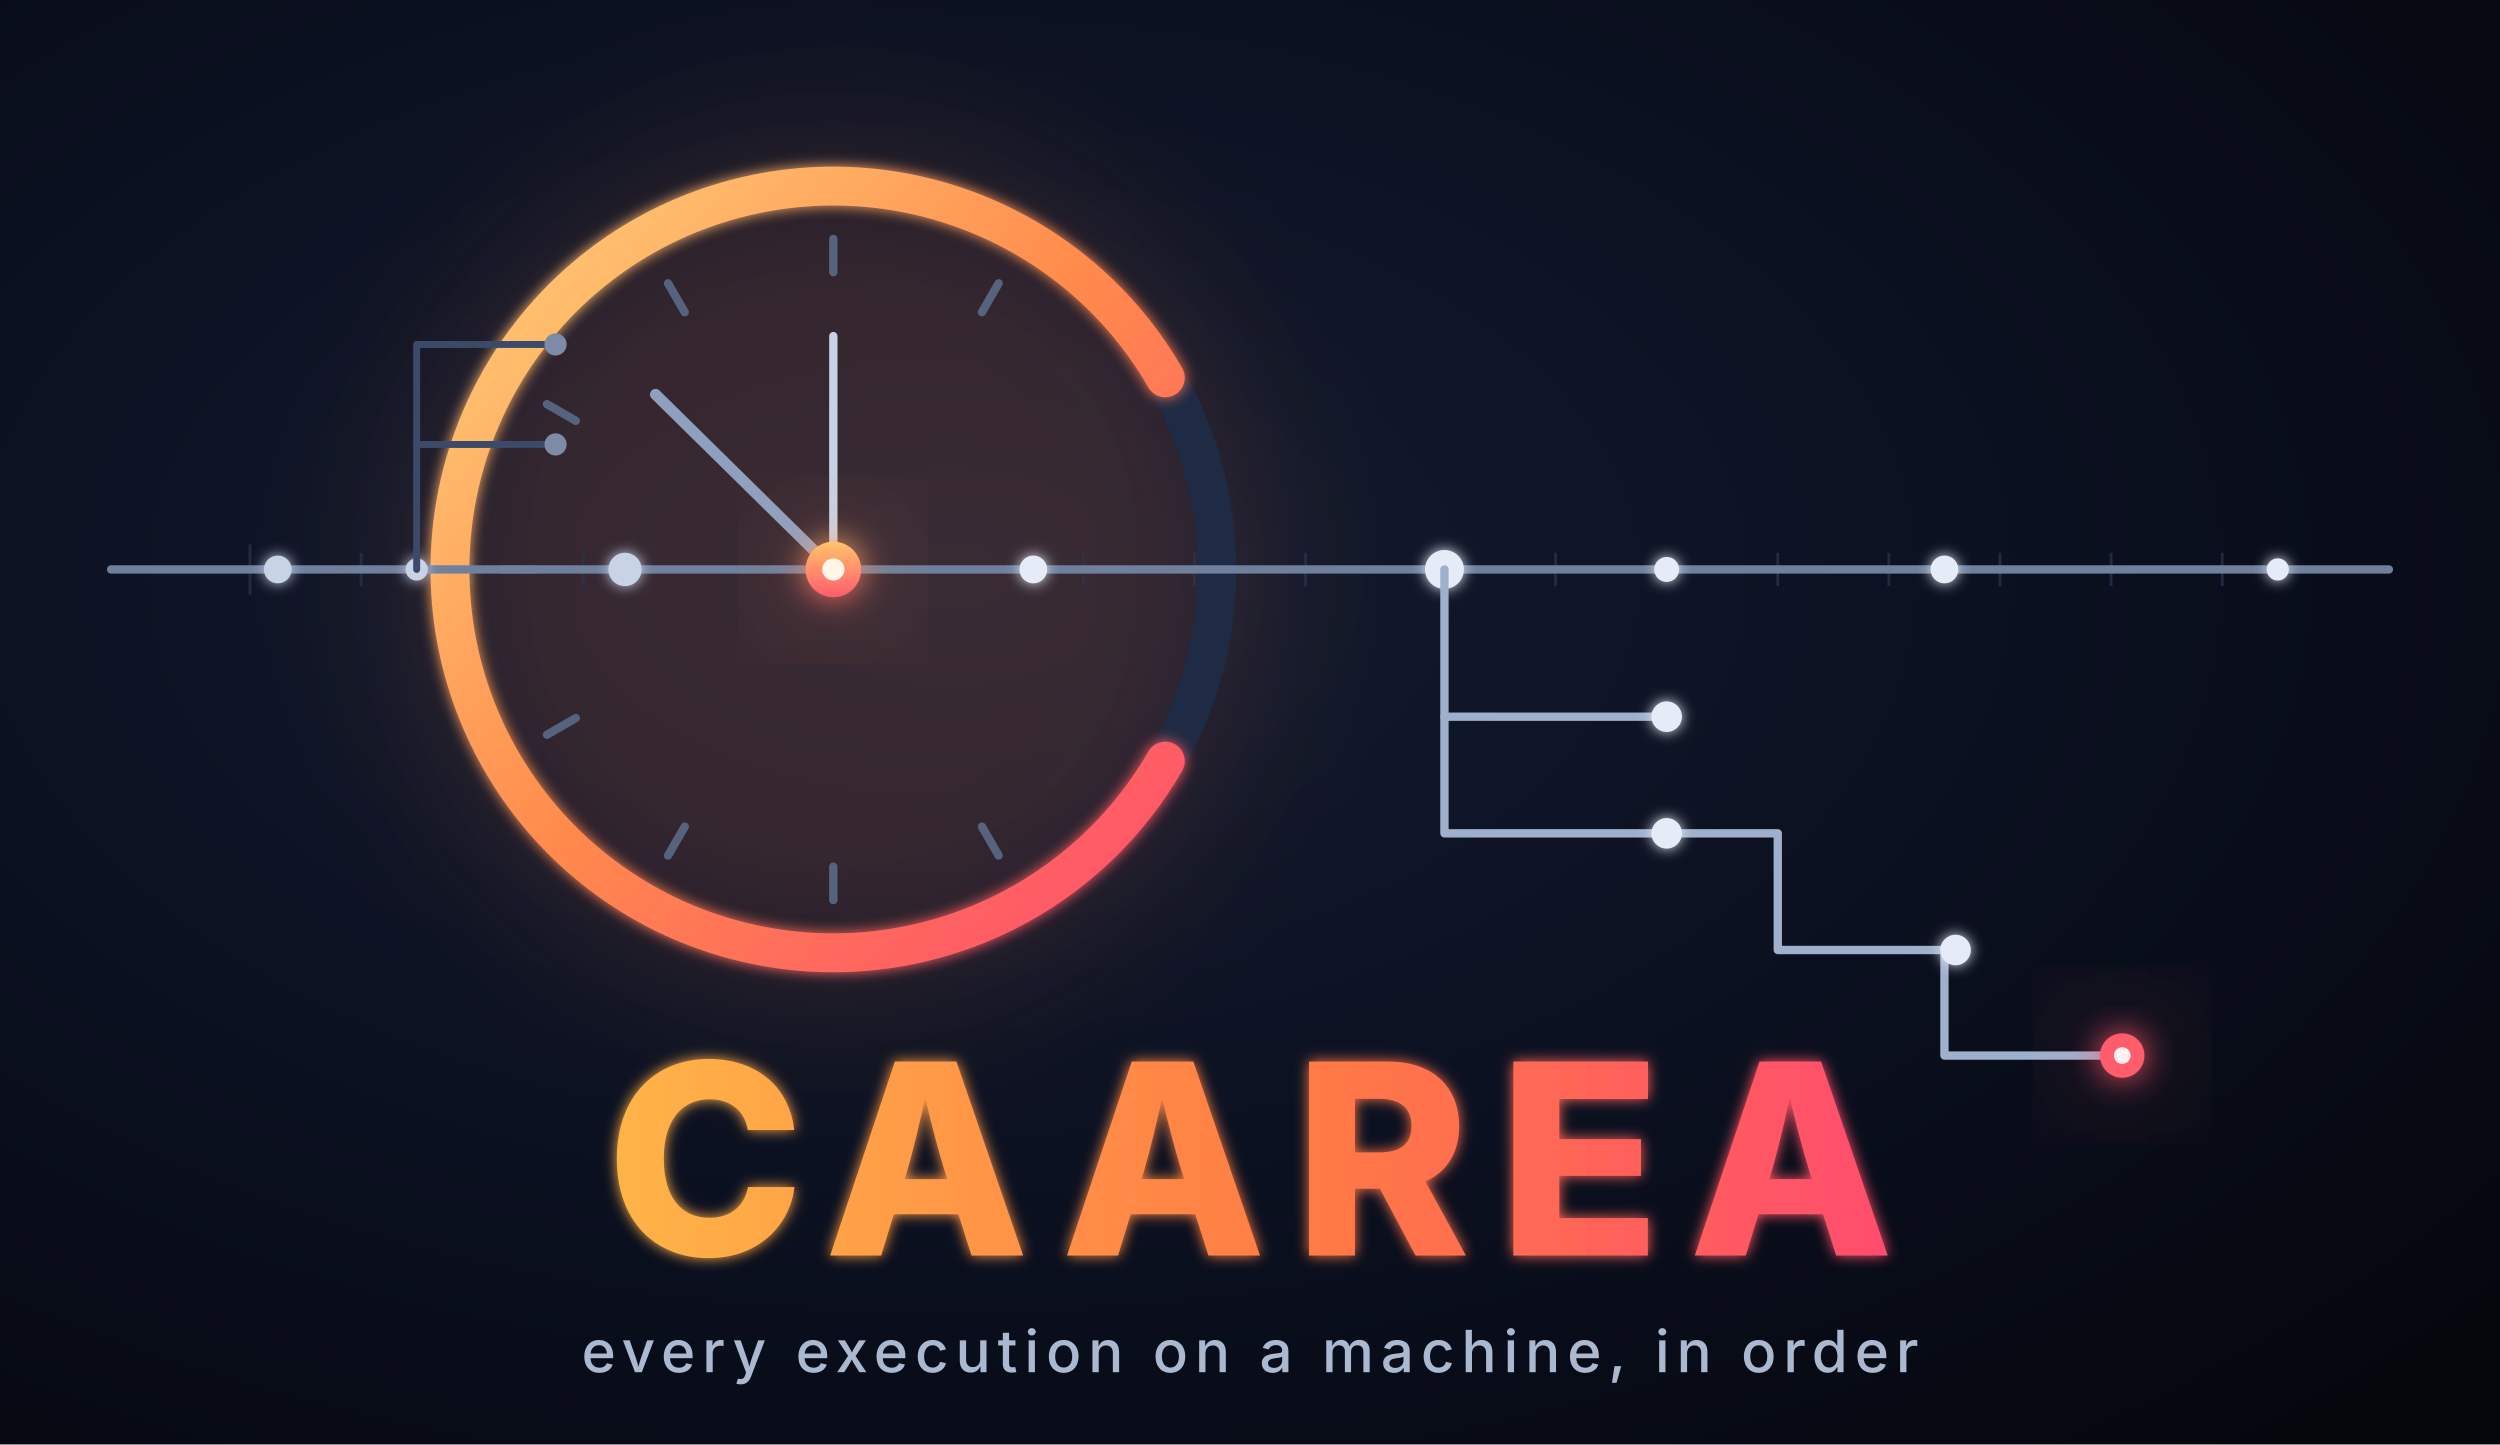
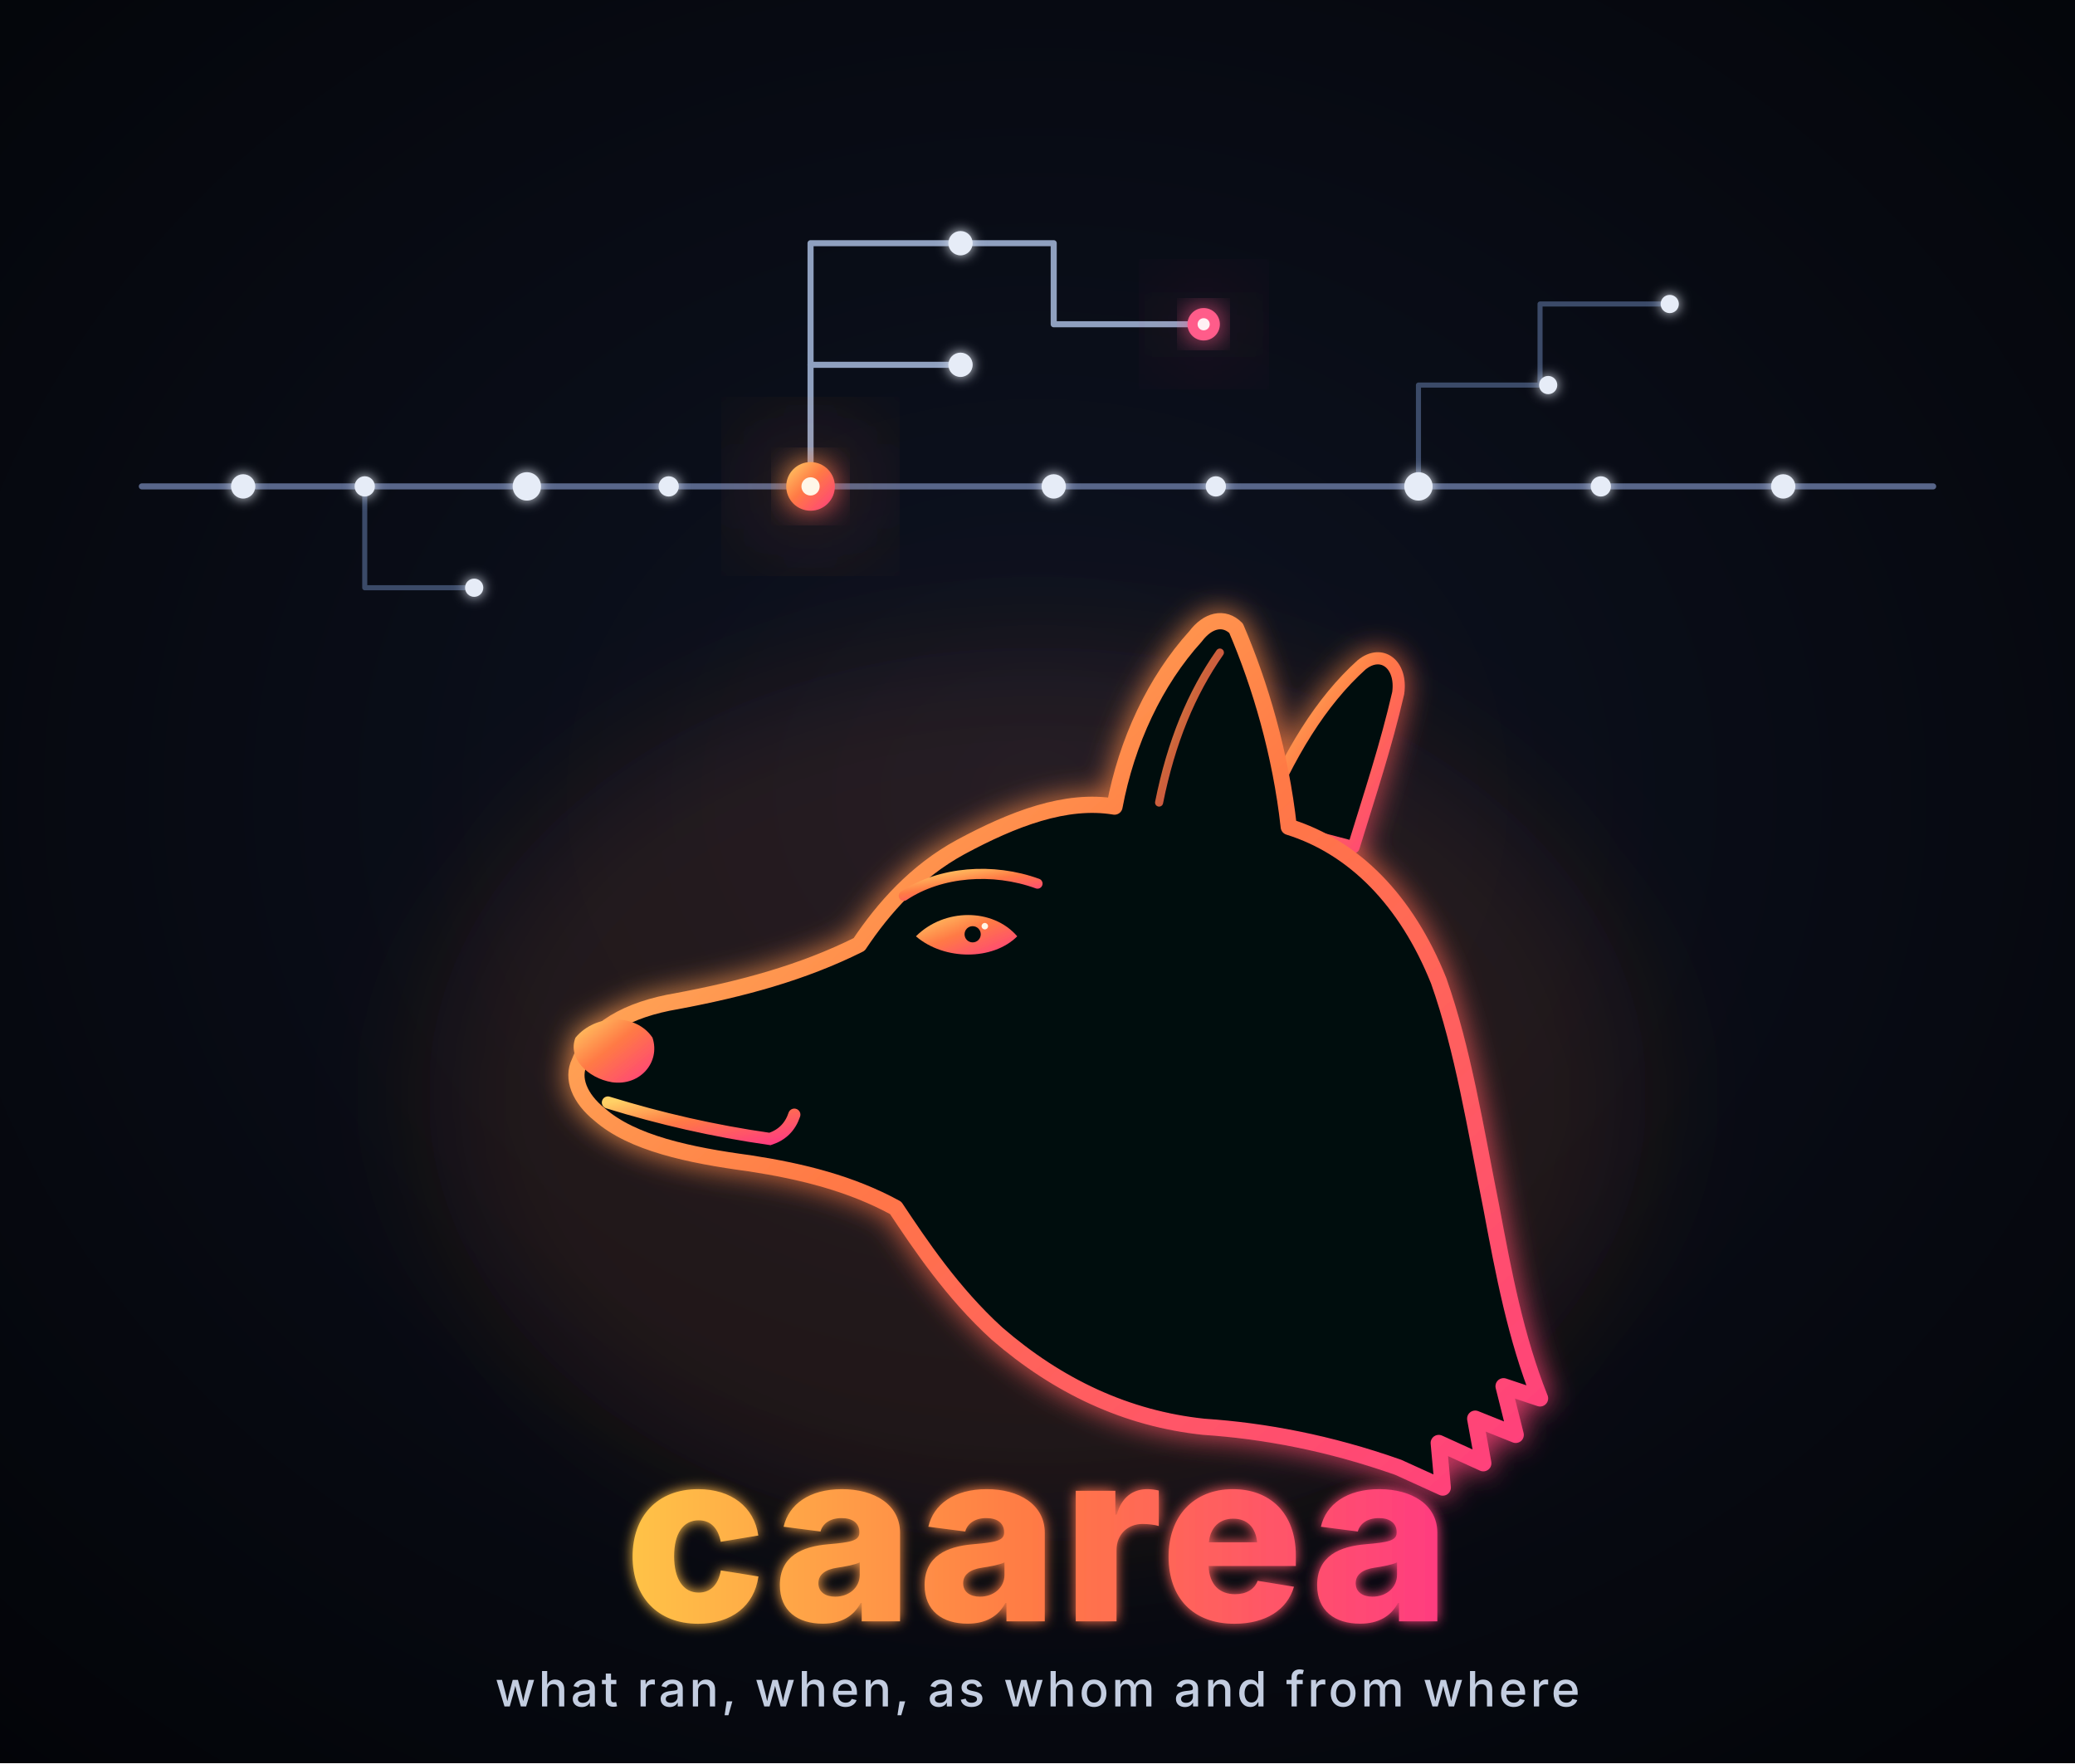
- <svg xmlns="http://www.w3.org/2000/svg" width="900" height="520" viewBox="0 0 900 520" role="img" aria-label="CAAREA: a timeline of executions passing through a chronometer ring, one process tree branching from it, one node lit">
+ <svg xmlns="http://www.w3.org/2000/svg" width="1024" height="870" viewBox="0 0 1024 870" role="img" aria-label="CAAREA: a carea leonés, the herding dog of León, in profile under a timeline of executions with a process tree branching from it">
  <defs>
-     <radialGradient id="sky" cx="0.38" cy="0.4" r="0.8">
-       <stop offset="0" stop-color="#141c30" />
-       <stop offset="0.55" stop-color="#0b1020" />
-       <stop offset="1" stop-color="#05070d" />
+     <radialGradient id="bg" cx="0.5" cy="0.45" r="0.75">
+       <stop offset="0" stop-color="#0e1322" />
+       <stop offset="0.6" stop-color="#070a12" />
+       <stop offset="1" stop-color="#030408" />
    </radialGradient>
    <linearGradient id="ember" x1="0" y1="0" x2="1" y2="0">
-       <stop offset="0" stop-color="#ffb347" />
-       <stop offset="0.55" stop-color="#ff7a45" />
-       <stop offset="1" stop-color="#ff4d6d" />
+       <stop offset="0" stop-color="#ffc247" />
+       <stop offset="0.5" stop-color="#ff7a45" />
+       <stop offset="1" stop-color="#ff3d7f" />
    </linearGradient>
-     <linearGradient id="emberV" x1="0" y1="0" x2="0" y2="1">
-       <stop offset="0" stop-color="#ffc46b" />
-       <stop offset="1" stop-color="#ff5c6c" />
+     <linearGradient id="emberD" x1="0" y1="0" x2="1" y2="1">
+       <stop offset="0" stop-color="#ffd166" />
+       <stop offset="0.45" stop-color="#ff7a45" />
+       <stop offset="1" stop-color="#ff3d7f" />
    </linearGradient>
-     <linearGradient id="ring" x1="0" y1="0" x2="1" y2="1">
-       <stop offset="0" stop-color="#ffd27a" />
-       <stop offset="0.5" stop-color="#ff8a4c" />
-       <stop offset="1" stop-color="#ff4d6d" />
-     </linearGradient>
-     <filter id="glow" x="-60%" y="-60%" width="220%" height="220%">
-       <feGaussianBlur stdDeviation="6" result="b" />
+     <filter id="glow" x="-30%" y="-30%" width="160%" height="160%">
+       <feGaussianBlur stdDeviation="7" result="b" />
      <feMerge>
        <feMergeNode in="b" />
        <feMergeNode in="SourceGraphic" />
      </feMerge>
    </filter>
-     <filter id="softglow" x="-40%" y="-40%" width="180%" height="180%">
-       <feGaussianBlur stdDeviation="2.5" result="b" />
+     <filter id="glow2" x="-60%" y="-60%" width="220%" height="220%">
+       <feGaussianBlur stdDeviation="3" result="b" />
      <feMerge>
        <feMergeNode in="b" />
        <feMergeNode in="SourceGraphic" />
      </feMerge>
    </filter>
    <filter id="haze" x="-50%" y="-50%" width="200%" height="200%">
-       <feGaussianBlur stdDeviation="28" />
+       <feGaussianBlur stdDeviation="30" />
    </filter>
  </defs>
-   <rect width="900" height="520" fill="url(#sky)" />
-   <circle cx="300" cy="205" r="150" fill="#ff7a45" fill-opacity="0.16" filter="url(#haze)" />
-   <g stroke="#2a3550" stroke-width="1">
-     <path d="M60 205 H840" stroke-opacity="0" />
-     <g stroke-opacity="0.7">
-       <path d="M90 196 V214" />
-       <path d="M130 199 V211" />
-       <path d="M170 199 V211" />
-       <path d="M210 199 V211" />
-       <path d="M390 199 V211" />
-       <path d="M430 199 V211" />
-       <path d="M470 199 V211" />
-       <path d="M560 199 V211" />
-       <path d="M640 199 V211" />
-       <path d="M680 199 V211" />
-       <path d="M720 199 V211" />
-       <path d="M760 199 V211" />
-       <path d="M800 199 V211" />
+   <rect width="1024" height="870" fill="url(#bg)" />
+   <ellipse cx="512" cy="540" rx="300" ry="220" fill="#ff7a45" fill-opacity="0.10" filter="url(#haze)" />
+   <g stroke-linecap="round" stroke-linejoin="round" fill="none">
+     <path d="M70 240 H954" stroke="#58668a" stroke-width="3" />
+     <path d="M70 240 H400" stroke="url(#ember)" stroke-width="3.5" filter="url(#glow2)" />
+     <g stroke="#8fa0bf" stroke-width="3">
+       <path d="M400 240 V180 H470" />
+       <path d="M400 180 V120 H470" />
+       <path d="M470 120 H520 V160 H590" />
+     </g>
+     <g stroke="#3b4a68" stroke-width="2.5">
+       <path d="M180 240 V290 H230" />
+       <path d="M700 240 V190 H760" />
+       <path d="M760 190 V150 H820" />
    </g>
  </g>
-   <g fill="none" stroke-linecap="round">
-     <circle cx="300" cy="205" r="138" stroke="#1f2a44" stroke-width="14" />
-     <path d="M419.5 136 A138 138 0 1 0 419.5 274" stroke="url(#ring)" stroke-width="14" filter="url(#softglow)" />
-     <g stroke="#55637f" stroke-width="3">
-       <path d="M300 86 V98" />
-       <path d="M300 312 V324" />
-       <path d="M181 205 H193" />
-       <path d="M240.5 102 l6 10.4" />
-       <path d="M196.9 145.5 l10.4 6" />
-       <path d="M196.9 264.5 l10.4 -6" />
-       <path d="M240.5 308 l6 -10.4" />
-       <path d="M359.5 102 l-6 10.4" />
-       <path d="M359.5 308 l-6 -10.4" />
-     </g>
-     <path d="M300 205 L236 142" stroke="#8fa0bf" stroke-width="4" />
-     <path d="M300 205 L300 121" stroke="#c7d2e6" stroke-width="3" />
+   <g fill="#e6ecf7" filter="url(#glow2)">
+     <circle cx="120" cy="240" r="6" />
+     <circle cx="180" cy="240" r="5" />
+     <circle cx="260" cy="240" r="7" />
+     <circle cx="330" cy="240" r="5" />
+     <circle cx="474" cy="180" r="6" />
+     <circle cx="474" cy="120" r="6" />
+     <circle cx="520" cy="240" r="6" />
+     <circle cx="600" cy="240" r="5" />
+     <circle cx="700" cy="240" r="7" />
+     <circle cx="790" cy="240" r="5" />
+     <circle cx="880" cy="240" r="6" />
+     <circle cx="234" cy="290" r="4.5" />
+     <circle cx="764" cy="190" r="4.5" />
+     <circle cx="824" cy="150" r="4.5" />
  </g>
-   <path d="M40 205 H860" stroke="#6f7f9c" stroke-width="3" stroke-linecap="round" />
-   <path d="M40 205 H300" stroke="url(#ember)" stroke-width="3" stroke-linecap="round" stroke-opacity="0.9" />
-   <g fill="#c9d3e6" filter="url(#softglow)">
-     <circle cx="100" cy="205" r="5" />
-     <circle cx="150" cy="205" r="4" />
-     <circle cx="225" cy="205" r="6" />
+   <circle cx="400" cy="240" r="22" fill="#ff7a45" fill-opacity="0.35" filter="url(#haze)" />
+   <circle cx="400" cy="240" r="12" fill="url(#emberD)" filter="url(#glow)" />
+   <circle cx="400" cy="240" r="4.5" fill="#fff6e8" />
+   <circle cx="594" cy="160" r="16" fill="#ff3d7f" fill-opacity="0.35" filter="url(#haze)" />
+   <circle cx="594" cy="160" r="8" fill="#ff5c8a" filter="url(#glow)" />
+   <circle cx="594" cy="160" r="3" fill="#fff0f4" />
+   <g filter="url(#glow)">
+     <path fill="#05070d" stroke="url(#emberD)" stroke-width="6" stroke-linejoin="round" stroke-linecap="round" d="M622 406 C 636 372, 652 346, 672 328 C 682 320, 692 328, 690 342 C 684 368, 676 392, 668 418 Z" />
+     <path fill="#05070d" stroke="url(#emberD)" stroke-width="8" stroke-linejoin="round" stroke-linecap="round" d="M286 524          C 292 508, 310 498, 334 494          C 366 488, 396 480, 424 466          C 436 448, 452 430, 474 418          C 500 404, 526 394, 550 398          C 556 366, 570 336, 590 314          C 596 306, 604 304, 610 310          C 622 338, 632 372, 636 408          C 668 418, 694 444, 710 484          C 722 518, 728 556, 736 596          C 742 628, 748 660, 760 690          L 742 684 L 748 708 L 728 700 L 732 722 L 710 712 L 712 734 L 690 724          C 656 712, 624 706, 594 704          C 556 700, 522 684, 492 658          C 470 638, 454 614, 442 596          C 420 584, 396 578, 370 574          C 340 570, 312 564, 296 550          C 286 542, 282 532, 286 524 Z" />
+     <path fill="none" stroke="url(#emberD)" stroke-width="4" stroke-linecap="round" stroke-opacity="0.8" d="M572 396 C 578 366, 588 342, 602 322" />
+     <path fill="none" stroke="url(#emberD)" stroke-width="6" stroke-linecap="round" d="M300 544 C 326 552, 352 558, 380 562 C 386 560, 390 556, 392 550" />
+     <path fill="url(#emberD)" d="M284 512 C 294 500, 314 500, 322 512 C 326 524, 316 536, 302 534 C 290 532, 280 522, 284 512 Z" />
+     <path fill="url(#emberD)" d="M452 462 C 466 448, 490 448, 502 462 C 490 474, 466 474, 452 462 Z" />
+     <circle cx="480" cy="461" r="4" fill="#05070d" />
+     <circle cx="486" cy="457" r="1.6" fill="#fff6e8" />
+     <path fill="none" stroke="url(#emberD)" stroke-width="5" stroke-linecap="round" d="M446 442 C 464 430, 490 428, 512 436" />
  </g>
-   <circle cx="300" cy="205" r="17" fill="#ff8a4c" fill-opacity="0.35" filter="url(#haze)" />
-   <circle cx="300" cy="205" r="10" fill="url(#emberV)" filter="url(#glow)" />
-   <circle cx="300" cy="205" r="4" fill="#fff6e8" />
-   <g fill="#e6ecf7" filter="url(#softglow)">
-     <circle cx="372" cy="205" r="5" />
-     <circle cx="520" cy="205" r="7" />
-     <circle cx="600" cy="205" r="4.5" />
-     <circle cx="700" cy="205" r="5" />
-     <circle cx="820" cy="205" r="4" />
-   </g>
-   <g fill="none" stroke="#9fb0cc" stroke-width="3" stroke-linecap="round" stroke-linejoin="round">
-     <path d="M520 205 V258 H596" />
-     <path d="M520 258 V300 H596" />
-     <path d="M596 300 H640 V342 H700" />
-     <path d="M700 342 V380 H760" />
-   </g>
-   <g fill="#e6ecf7" filter="url(#softglow)">
-     <circle cx="600" cy="258" r="5.5" />
-     <circle cx="600" cy="300" r="5.5" />
-     <circle cx="704" cy="342" r="5.5" />
-   </g>
-   <circle cx="764" cy="380" r="16" fill="#ff4d6d" fill-opacity="0.35" filter="url(#haze)" />
-   <circle cx="764" cy="380" r="8" fill="#ff5c6c" filter="url(#glow)" />
-   <circle cx="764" cy="380" r="3" fill="#fff0f2" />
-   <g fill="none" stroke="#3b4a68" stroke-width="2.5" stroke-linecap="round" stroke-linejoin="round">
-     <path d="M150 205 V160 H196" />
-     <path d="M150 160 V124 H196" />
-   </g>
-   <g fill="#7d8ba6">
-     <circle cx="200" cy="160" r="4" />
-     <circle cx="200" cy="124" r="4" />
-   </g>
-   <text x="450" y="452" text-anchor="middle" font-family="'Segoe UI', Inter, 'Helvetica Neue', Helvetica, Arial, sans-serif" font-size="96" font-weight="800" letter-spacing="10" fill="url(#ember)" filter="url(#softglow)">CAAREA</text>
-   <text x="450" y="494" text-anchor="middle" font-family="'Segoe UI', Inter, 'Helvetica Neue', Helvetica, Arial, sans-serif" font-size="21" font-weight="500" letter-spacing="2.5" fill="#aab8d0">every execution on a machine, in order</text>
+   <text x="512" y="800" text-anchor="middle" font-family="'Segoe UI', Inter, 'Helvetica Neue', Helvetica, Arial, sans-serif" font-size="118" font-weight="800" letter-spacing="2" fill="url(#ember)" filter="url(#glow2)">caarea</text>
+   <text x="512" y="842" text-anchor="middle" font-family="'Segoe UI', Inter, 'Helvetica Neue', Helvetica, Arial, sans-serif" font-size="24" font-weight="500" letter-spacing="1.5" fill="#c3cde0">what ran, when, as whom and from where</text>
</svg>
